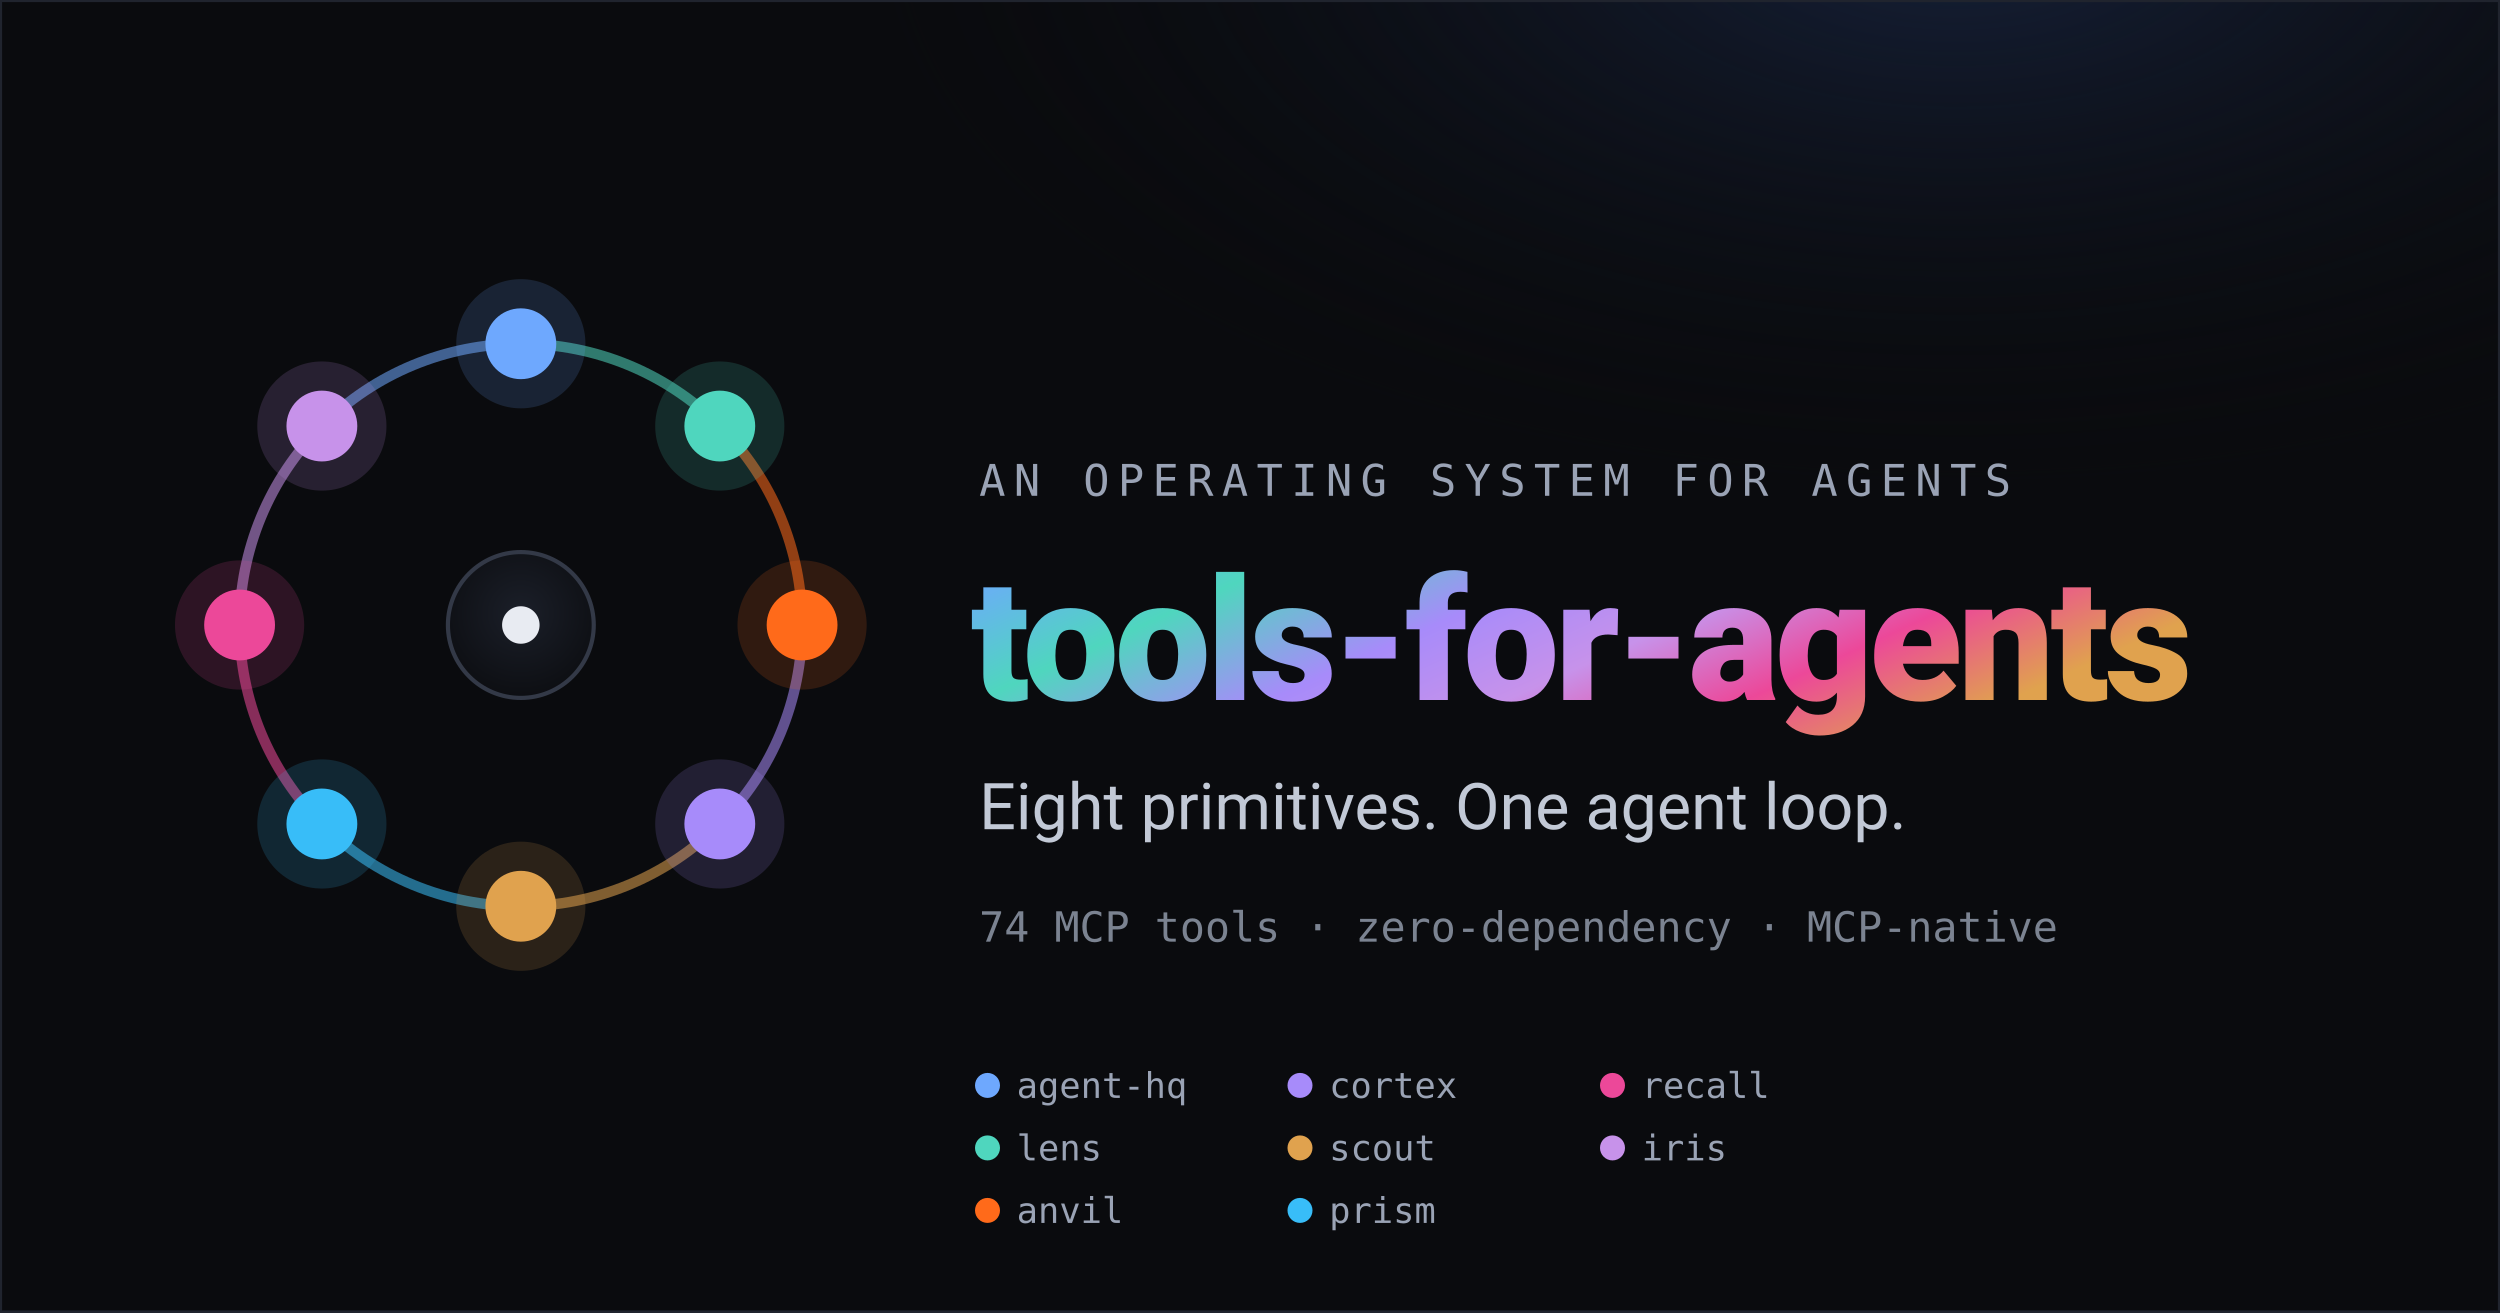
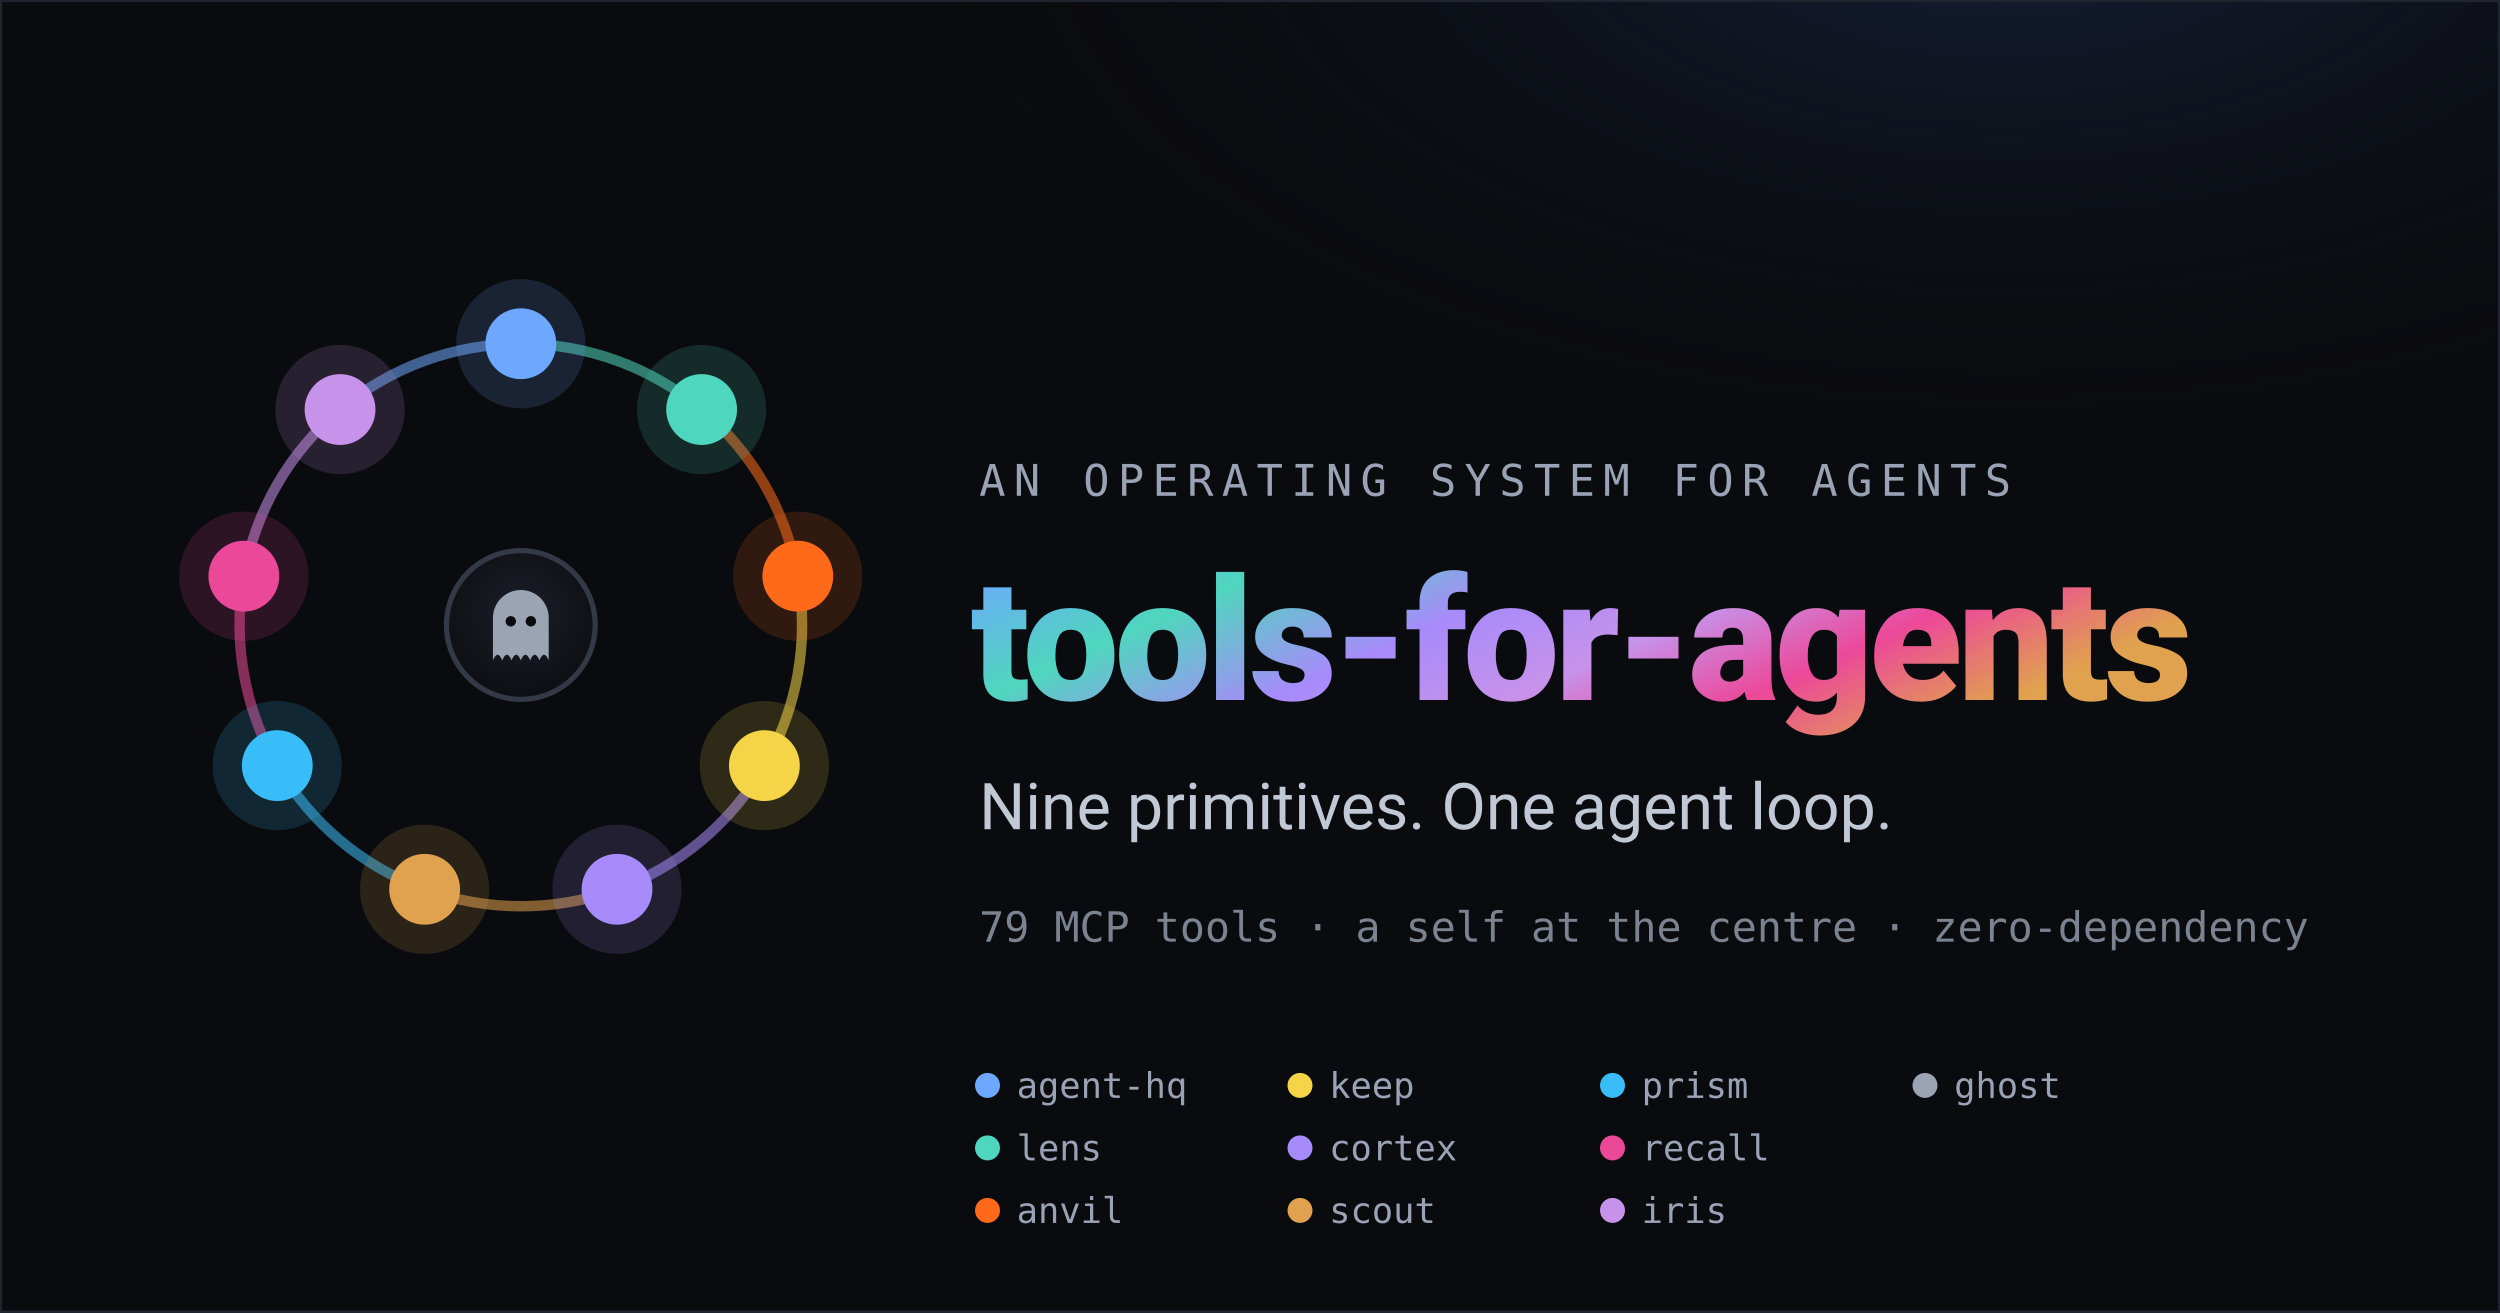
- <svg xmlns="http://www.w3.org/2000/svg" viewBox="0 0 1200 630" width="1200" height="630" role="img" aria-label="tools-for-agents — an operating system for agents">
+ <svg xmlns="http://www.w3.org/2000/svg" viewBox="0 0 1200 630" width="1200" height="630" role="img">
  <defs>
    <linearGradient id="wm" x1="0" y1="0" x2="1" y2="0.3">
      <stop offset="0" stop-color="#6ea8fe" />
      <stop offset="0.22" stop-color="#4fd6be" />
      <stop offset="0.44" stop-color="#a78bfa" />
      <stop offset="0.62" stop-color="#c792ea" />
      <stop offset="0.8" stop-color="#ec4899" />
      <stop offset="1" stop-color="#e0a24e" />
    </linearGradient>
-     <radialGradient id="glow" cx="78%" cy="-6%" r="80%">
+     <radialGradient id="glow" cx="80%" cy="-8%" r="80%">
      <stop offset="0" stop-color="#16213a" />
      <stop offset="55%" stop-color="#0a0b0e" stop-opacity="0" />
    </radialGradient>
    <radialGradient id="core" cx="50%" cy="42%" r="70%">
      <stop offset="0" stop-color="#1b1f29" />
      <stop offset="100%" stop-color="#0a0b0e" />
    </radialGradient>
  </defs>
  <rect width="1200" height="630" fill="#0a0b0e" />
  <rect width="1200" height="630" fill="url(#glow)" />
-   <g transform="translate(250,300)">
-     <g fill="none" stroke-width="5" stroke-linecap="round" opacity="0.55">
-       <path d="M0 -135 A135 135 0 0 1 95.5 -95.5" stroke="#4fd6be" />
-       <path d="M95.5 -95.5 A135 135 0 0 1 135 0" stroke="#ff6a1a" />
-       <path d="M135 0 A135 135 0 0 1 95.5 95.5" stroke="#a78bfa" />
-       <path d="M95.5 95.5 A135 135 0 0 1 0 135" stroke="#e0a24e" />
-       <path d="M0 135 A135 135 0 0 1 -95.5 95.5" stroke="#38bdf8" />
-       <path d="M-95.5 95.5 A135 135 0 0 1 -135 0" stroke="#ec4899" />
-       <path d="M-135 0 A135 135 0 0 1 -95.5 -95.5" stroke="#c792ea" />
-       <path d="M-95.5 -95.5 A135 135 0 0 1 0 -135" stroke="#6ea8fe" />
-     </g>
-     <g>
-       <circle cx="0" cy="-135" r="31" fill="#6ea8fe" opacity="0.16" />
-       <circle cx="0" cy="-135" r="17" fill="#6ea8fe" />
-       <circle cx="95.5" cy="-95.5" r="31" fill="#4fd6be" opacity="0.16" />
-       <circle cx="95.5" cy="-95.5" r="17" fill="#4fd6be" />
-       <circle cx="135" cy="0" r="31" fill="#ff6a1a" opacity="0.16" />
-       <circle cx="135" cy="0" r="17" fill="#ff6a1a" />
-       <circle cx="95.5" cy="95.5" r="31" fill="#a78bfa" opacity="0.16" />
-       <circle cx="95.5" cy="95.5" r="17" fill="#a78bfa" />
-       <circle cx="0" cy="135" r="31" fill="#e0a24e" opacity="0.16" />
-       <circle cx="0" cy="135" r="17" fill="#e0a24e" />
-       <circle cx="-95.5" cy="95.5" r="31" fill="#38bdf8" opacity="0.16" />
-       <circle cx="-95.5" cy="95.5" r="17" fill="#38bdf8" />
-       <circle cx="-135" cy="0" r="31" fill="#ec4899" opacity="0.16" />
-       <circle cx="-135" cy="0" r="17" fill="#ec4899" />
-       <circle cx="-95.5" cy="-95.5" r="31" fill="#c792ea" opacity="0.16" />
-       <circle cx="-95.5" cy="-95.5" r="17" fill="#c792ea" />
-     </g>
-     <circle cx="0" cy="0" r="35" fill="url(#core)" stroke="#333947" stroke-width="2" />
-     <circle cx="0" cy="0" r="9" fill="#e8ebf2" />
+   <g fill="none" stroke-width="5" stroke-linecap="round" opacity="0.55">
+     <path d="M250 165 A135 135 0 0 1 336.78 196.58" stroke="#4fd6be" />
+     <path d="M336.78 196.58 A135 135 0 0 1 382.95 276.56" stroke="#ff6a1a" />
+     <path d="M382.95 276.56 A135 135 0 0 1 366.91 367.5" stroke="#f5d547" />
+     <path d="M366.91 367.5 A135 135 0 0 1 296.17 426.86" stroke="#a78bfa" />
+     <path d="M296.17 426.86 A135 135 0 0 1 203.83 426.86" stroke="#e0a24e" />
+     <path d="M203.83 426.86 A135 135 0 0 1 133.09 367.5" stroke="#38bdf8" />
+     <path d="M133.09 367.5 A135 135 0 0 1 117.05 276.56" stroke="#ec4899" />
+     <path d="M117.05 276.56 A135 135 0 0 1 163.22 196.58" stroke="#c792ea" />
+     <path d="M163.22 196.58 A135 135 0 0 1 250 165" stroke="#6ea8fe" />
  </g>
+   <g>
+     <circle cx="250" cy="165" r="31" fill="#6ea8fe" opacity="0.16" />
+     <circle cx="250" cy="165" r="17" fill="#6ea8fe" />
+     <circle cx="336.78" cy="196.58" r="31" fill="#4fd6be" opacity="0.16" />
+     <circle cx="336.78" cy="196.58" r="17" fill="#4fd6be" />
+     <circle cx="382.95" cy="276.56" r="31" fill="#ff6a1a" opacity="0.16" />
+     <circle cx="382.95" cy="276.56" r="17" fill="#ff6a1a" />
+     <circle cx="366.91" cy="367.5" r="31" fill="#f5d547" opacity="0.16" />
+     <circle cx="366.91" cy="367.5" r="17" fill="#f5d547" />
+     <circle cx="296.17" cy="426.86" r="31" fill="#a78bfa" opacity="0.16" />
+     <circle cx="296.17" cy="426.86" r="17" fill="#a78bfa" />
+     <circle cx="203.83" cy="426.86" r="31" fill="#e0a24e" opacity="0.16" />
+     <circle cx="203.83" cy="426.86" r="17" fill="#e0a24e" />
+     <circle cx="133.09" cy="367.5" r="31" fill="#38bdf8" opacity="0.16" />
+     <circle cx="133.09" cy="367.5" r="17" fill="#38bdf8" />
+     <circle cx="117.05" cy="276.56" r="31" fill="#ec4899" opacity="0.16" />
+     <circle cx="117.05" cy="276.56" r="17" fill="#ec4899" />
+     <circle cx="163.22" cy="196.58" r="31" fill="#c792ea" opacity="0.16" />
+     <circle cx="163.22" cy="196.58" r="17" fill="#c792ea" />
+   </g>
+   <circle cx="250" cy="300" r="35.7" fill="url(#core)" stroke="#333947" stroke-width="2.5" />
+   <path d="M236.613 316.957 V296.43 A13.388 13.388 0 0 1 263.387 296.43 V316.957 q-2.231 -5.355 -4.463 0 q-2.231 -5.355 -4.463 0 q-2.231 -5.355 -4.463 0 q-2.231 -5.355 -4.463 0 q-2.231 -5.355 -4.463 0 q-2.231 -5.355 -4.463 0 Z" fill="#9aa4b2" />
+   <circle cx="245.18" cy="298.215" r="2.499" fill="#0a0b0e" />
+   <circle cx="254.82" cy="298.215" r="2.499" fill="#0a0b0e" />
  <text x="470" y="238" font-family="ui-monospace,SFMono-Regular,Menlo,monospace" font-size="21" letter-spacing="4" fill="#9aa3b5">AN OPERATING SYSTEM FOR AGENTS</text>
  <text x="466" y="336" font-family="system-ui,-apple-system,Segoe UI,Roboto,sans-serif" font-size="82" font-weight="800" letter-spacing="-2" fill="url(#wm)">tools-for-agents</text>
-   <text x="470" y="398" font-family="system-ui,-apple-system,Segoe UI,Roboto,sans-serif" font-size="31" fill="#c2c9d6">Eight primitives. One agent loop.</text>
-   <text x="470" y="452" font-family="ui-monospace,SFMono-Regular,Menlo,monospace" font-size="20" fill="#7b8391">74 MCP tools · zero-dependency · MCP-native</text>
+   <text x="470" y="398" font-family="system-ui,-apple-system,Segoe UI,Roboto,sans-serif" font-size="31" fill="#c2c9d6">Nine primitives. One agent loop.</text>
+   <text x="470" y="452" font-family="ui-monospace,SFMono-Regular,Menlo,monospace" font-size="20" fill="#7b8391">79 MCP tools · a self at the centre · zero-dependency</text>
  <g font-family="ui-monospace,SFMono-Regular,Menlo,monospace" font-size="17" fill="#9aa3b5">
    <circle cx="474" cy="521" r="6" fill="#6ea8fe" />
    <text x="488" y="527">agent-hq</text>
    <circle cx="474" cy="551" r="6" fill="#4fd6be" />
    <text x="488" y="557">lens</text>
    <circle cx="474" cy="581" r="6" fill="#ff6a1a" />
    <text x="488" y="587">anvil</text>
-     <circle cx="624" cy="521" r="6" fill="#a78bfa" />
-     <text x="638" y="527">cortex</text>
-     <circle cx="624" cy="551" r="6" fill="#e0a24e" />
-     <text x="638" y="557">scout</text>
-     <circle cx="624" cy="581" r="6" fill="#38bdf8" />
-     <text x="638" y="587">prism</text>
-     <circle cx="774" cy="521" r="6" fill="#ec4899" />
-     <text x="788" y="527">recall</text>
-     <circle cx="774" cy="551" r="6" fill="#c792ea" />
-     <text x="788" y="557">iris</text>
+     <circle cx="624" cy="521" r="6" fill="#f5d547" />
+     <text x="638" y="527">keep</text>
+     <circle cx="624" cy="551" r="6" fill="#a78bfa" />
+     <text x="638" y="557">cortex</text>
+     <circle cx="624" cy="581" r="6" fill="#e0a24e" />
+     <text x="638" y="587">scout</text>
+     <circle cx="774" cy="521" r="6" fill="#38bdf8" />
+     <text x="788" y="527">prism</text>
+     <circle cx="774" cy="551" r="6" fill="#ec4899" />
+     <text x="788" y="557">recall</text>
+     <circle cx="774" cy="581" r="6" fill="#c792ea" />
+     <text x="788" y="587">iris</text>
+     <circle cx="924" cy="521" r="6" fill="#9aa4b2" />
+     <text x="938" y="527">ghost</text>
  </g>
  <rect x="0" y="0" width="1200" height="630" fill="none" stroke="#20242e" stroke-width="2" />
</svg>
